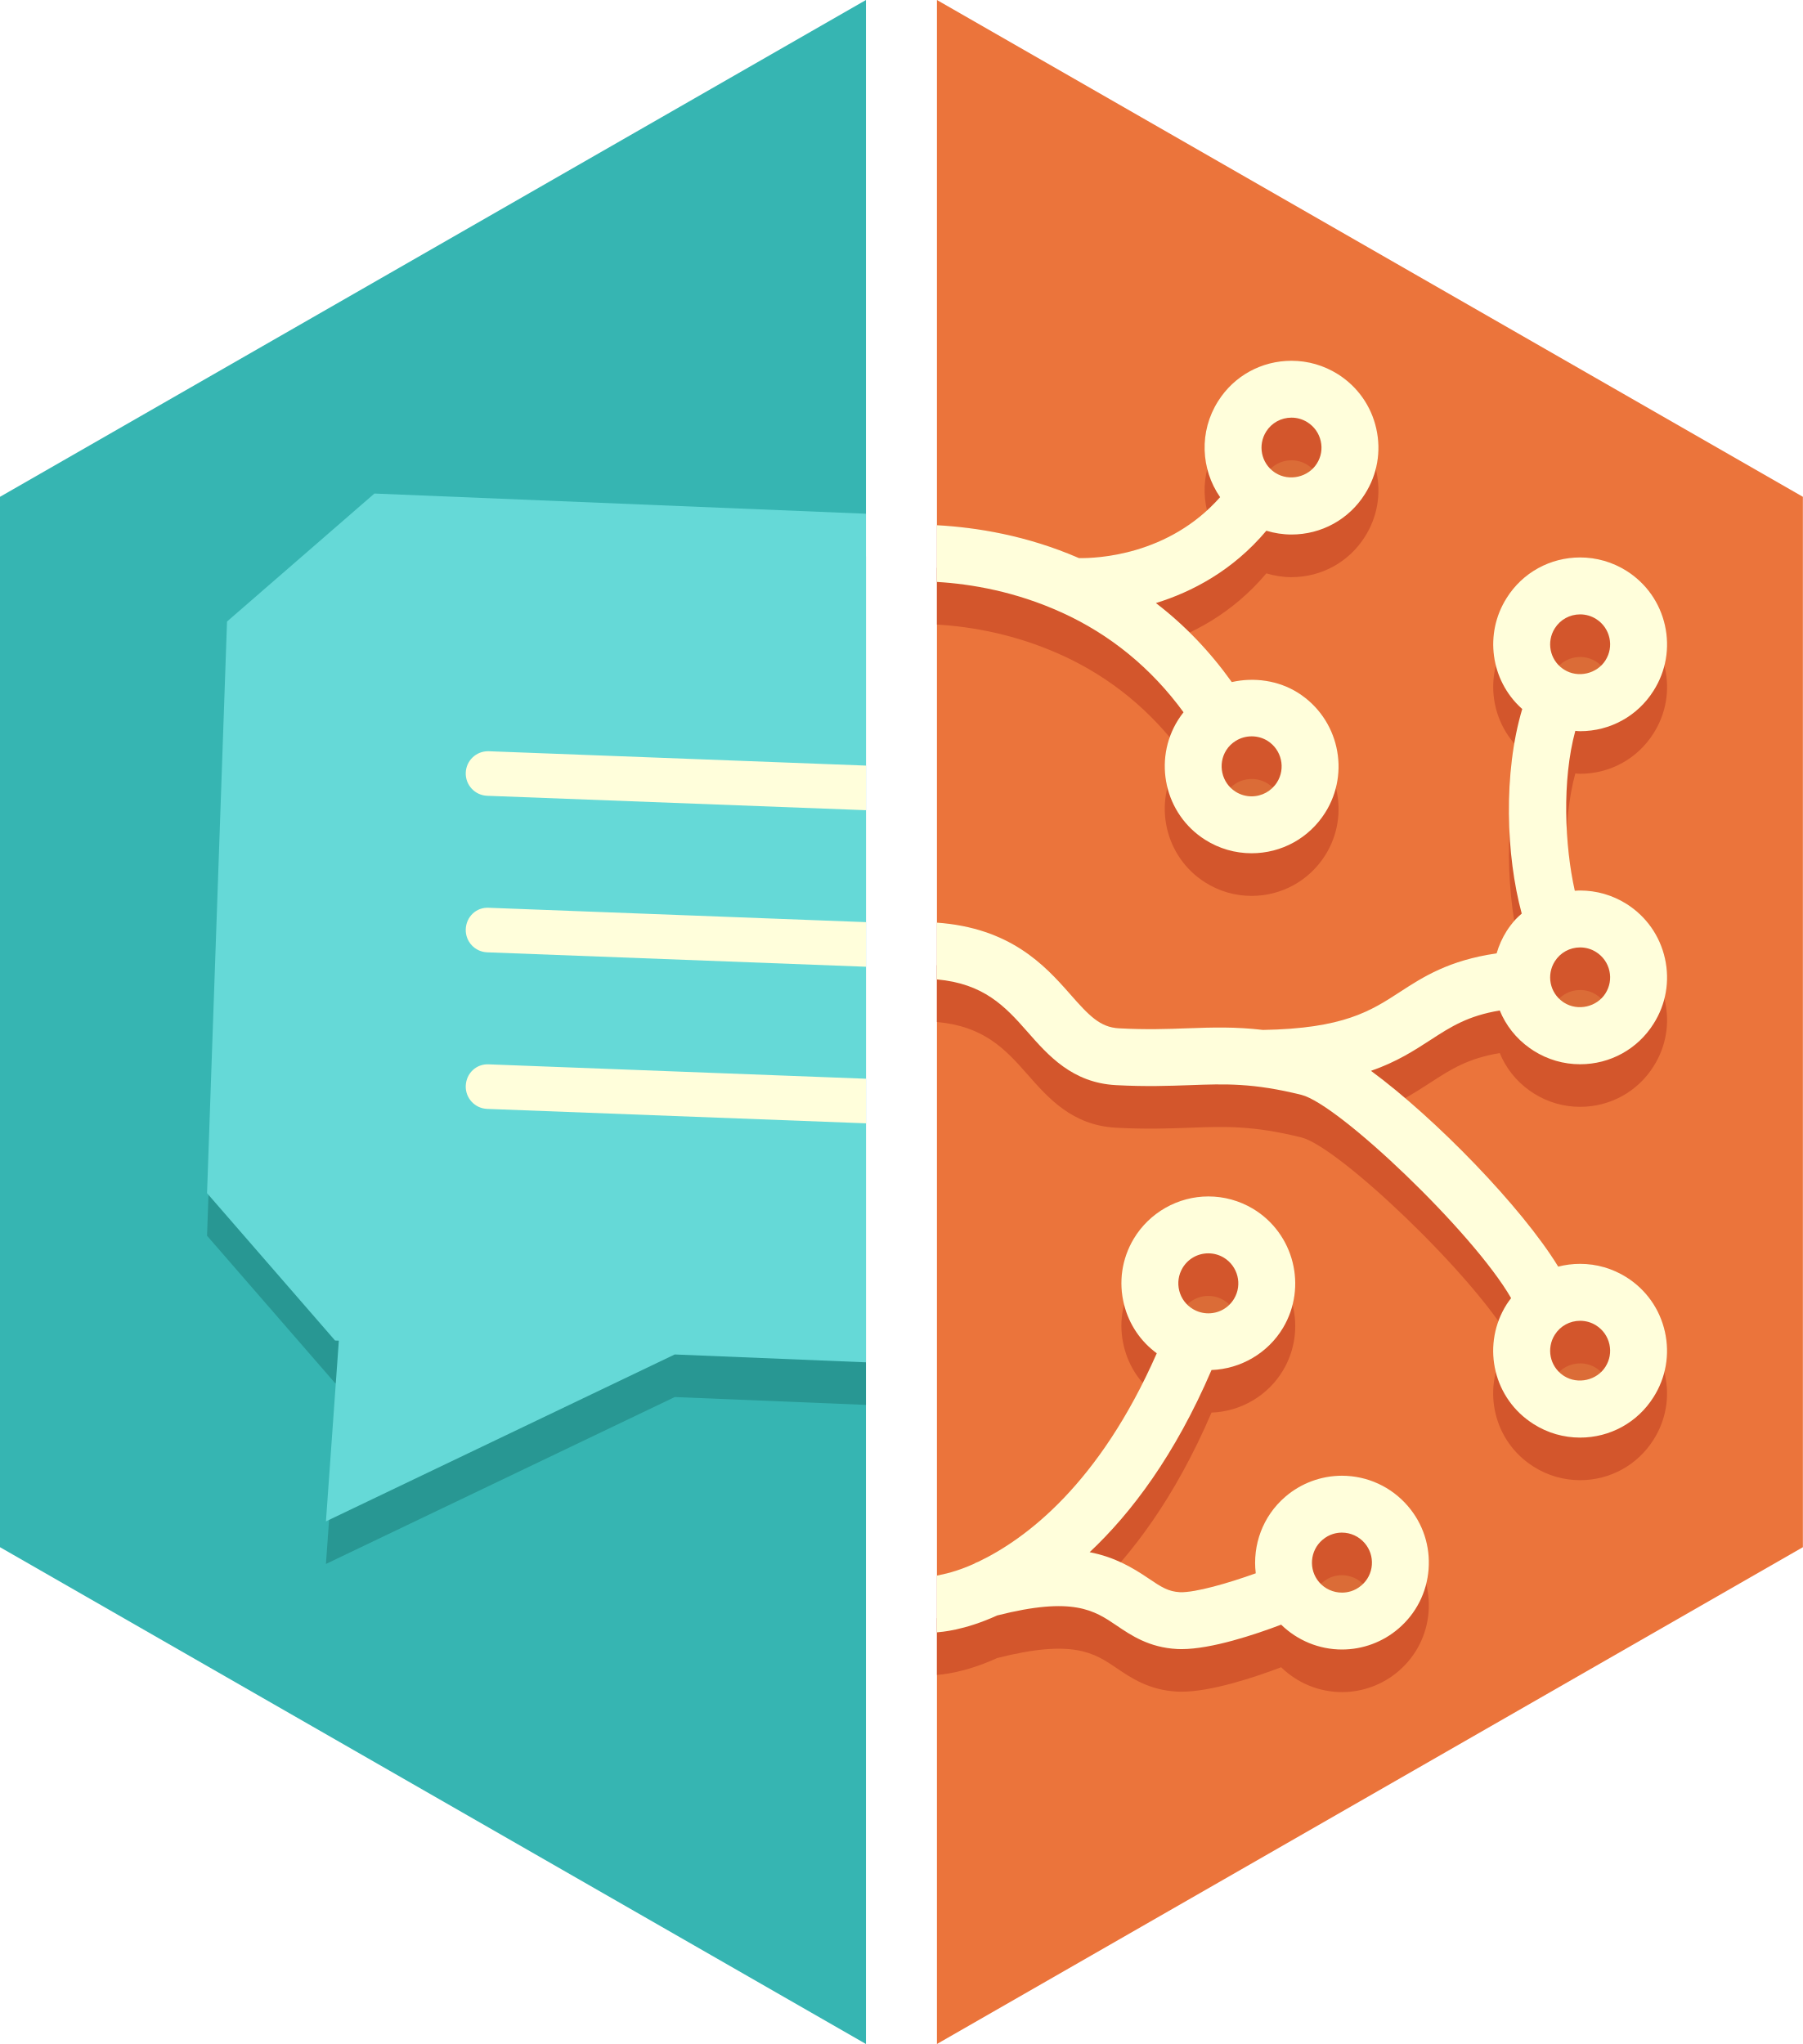
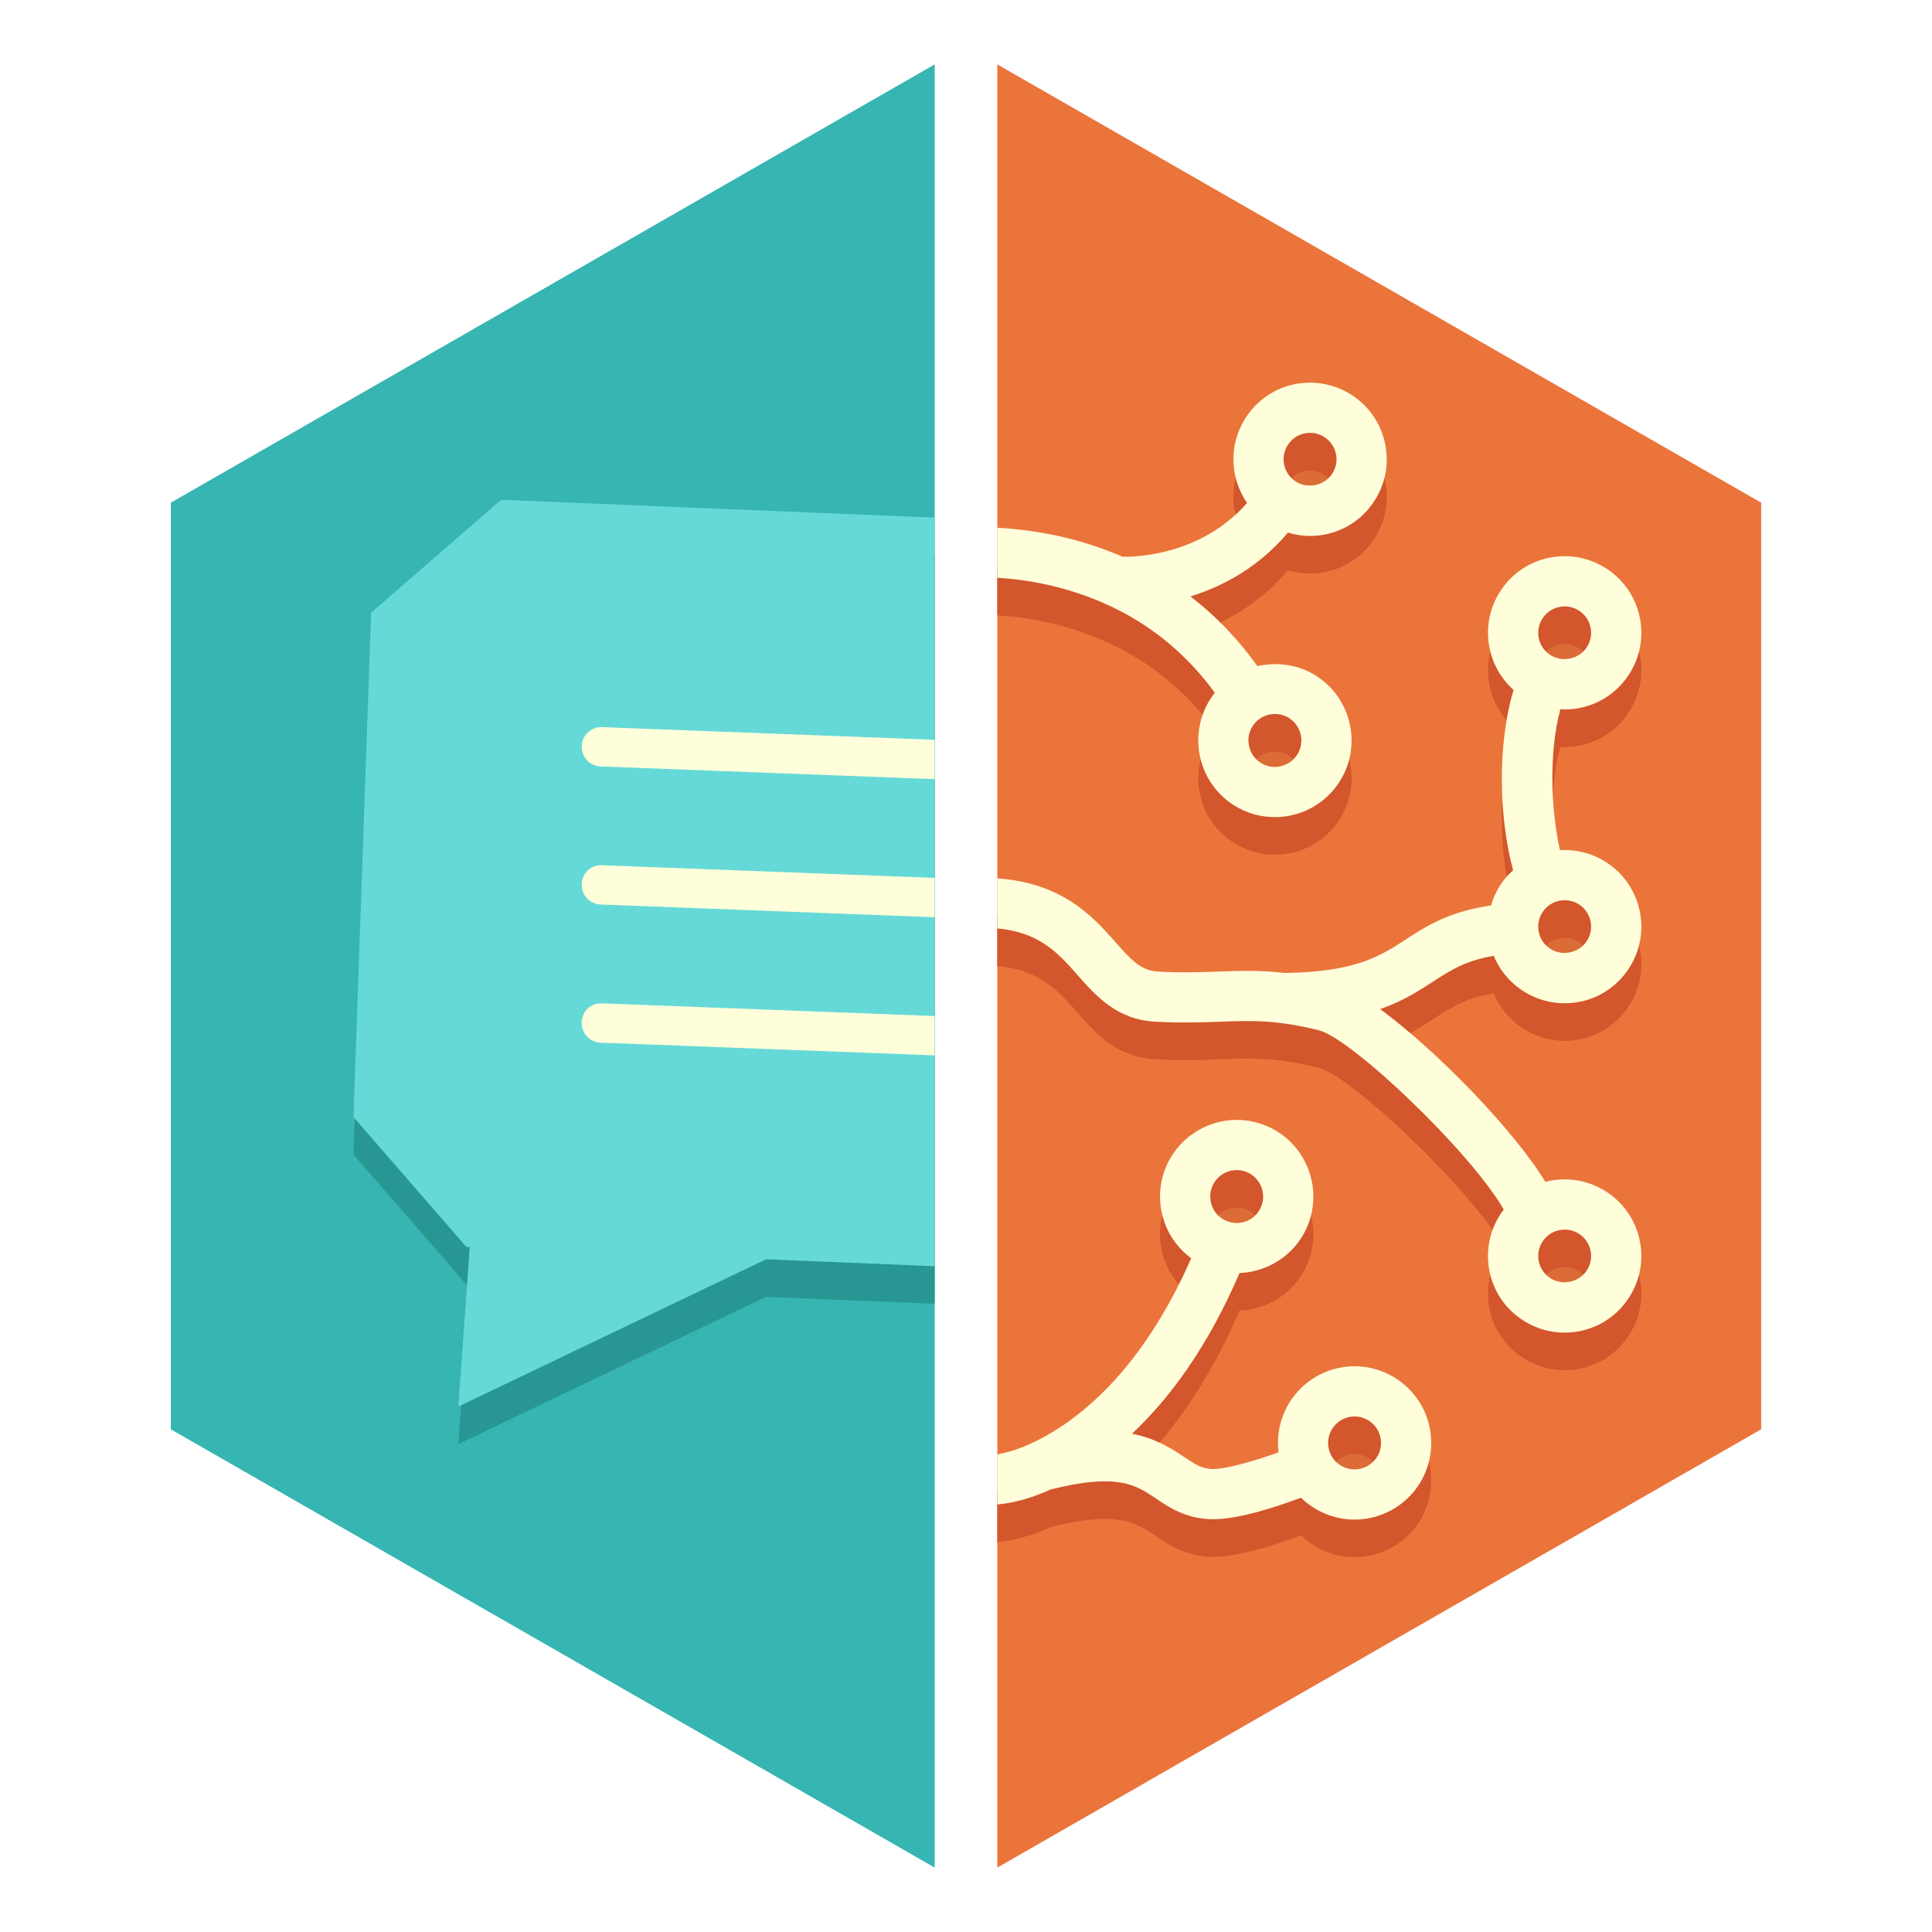
- <svg xmlns="http://www.w3.org/2000/svg" version="1.1" id="Layer_1" x="0px" y="0px" width="127" height="144" viewBox="0 0 127 144" enable-background="new 0 0 650 150" xml:space="preserve">
+ <svg xmlns="http://www.w3.org/2000/svg" version="1.1" id="Layer_1" x="0px" y="0px" width="154.286" height="154.286" viewBox="0 0 154.286 154.286" enable-background="new 0 0 650 150" xml:space="preserve">
  <defs id="defs6071" />
-   <g id="g5971" transform="translate(-4.354,-2.823)" />
-   <g id="g5973" transform="translate(-4.354,-2.823)">
-     <g id="g5975">
-       <polygon points="131.354,37.823 70.354,2.823 70.354,146.823 131.354,111.823 " id="polygon5977" style="fill:#eb743b" />
-       <polygon points="65.354,146.823 65.354,2.823 4.354,37.823 4.354,111.823 " id="polygon5979" style="fill:#36b5b2" />
+   <g id="g5971" transform="translate(-4.354,7.462708)" />
+   <g id="g5973" transform="translate(-4.354,7.462708)">
+     <g id="g5975" transform="translate(13.64285,-5.142847)">
+       <polygon points="131.354,111.823 131.354,37.823 70.354,2.823 70.354,146.823 " id="polygon5977" style="fill:#eb743b" />
+       <polygon points="4.354,111.823 65.354,146.823 65.354,2.823 4.354,37.823 " id="polygon5979" style="fill:#36b5b2" />
      <g id="g5981">
-         <polygon points="28.223,100.273 27.314,113.004 51.884,101.245 65.354,101.798 65.354,42.015 30.729,40.593 20.347,49.609 18.939,89.881 27.957,100.263 " id="polygon5983" style="fill:#289793" />
+         <polygon points="51.884,101.245 65.354,101.798 65.354,42.015 30.729,40.593 20.347,49.609 18.939,89.881 27.957,100.263 28.223,100.273 27.314,113.004 " id="polygon5983" style="fill:#289793" />
        <g id="g5985">
-           <polygon points="28.223,97.273 27.314,110.004 51.884,98.245 65.354,98.798 65.354,39.015 30.729,37.593 20.347,46.609 18.939,86.881 27.957,97.263 " id="polygon5987" style="fill:#65d9d7" />
+           <polygon points="51.884,98.245 65.354,98.798 65.354,39.015 30.729,37.593 20.347,46.609 18.939,86.881 27.957,97.263 28.223,97.273 27.314,110.004 " id="polygon5987" style="fill:#65d9d7" />
        </g>
      </g>
      <g id="g5989">
        <path d="m 38.731,55.747 c -0.84,0 -1.536,0.664 -1.568,1.51 -0.033,0.866 0.643,1.596 1.51,1.629 l 26.682,1.016 0,-3.143 -26.563,-1.011 c -0.021,-10e-4 -0.041,-10e-4 -0.061,-10e-4 z" id="path5991" style="fill:#fffedb" />
        <path d="m 37.163,68.286 c -0.033,0.865 0.643,1.596 1.51,1.628 l 26.682,1.016 0,-3.142 -26.563,-1.012 c -0.901,-0.053 -1.596,0.645 -1.629,1.51 z" id="path5993" style="fill:#fffedb" />
        <path d="m 37.163,79.317 c -0.033,0.865 0.643,1.596 1.51,1.628 l 26.682,1.016 0,-3.142 -26.563,-1.012 c -0.901,-0.05 -1.596,0.645 -1.629,1.51 z" id="path5995" style="fill:#fffedb" />
      </g>
      <g id="g5997">
        <g id="g5999" style="opacity:0.07">
          <path d="m 87.656,94.557 c 0.386,-0.645 1.066,-1.03 1.819,-1.03 0.378,0 0.752,0.104 1.078,0.297 1,0.601 1.331,1.899 0.735,2.898 -0.385,0.646 -1.064,1.032 -1.817,1.032 -0.379,0 -0.755,-0.104 -1.084,-0.301 -0.483,-0.288 -0.826,-0.748 -0.964,-1.294 -0.138,-0.549 -0.055,-1.117 0.233,-1.602 z m 12.603,22.362 c -0.49,0.421 -1.018,0.509 -1.373,0.509 -0.621,0 -1.207,-0.269 -1.608,-0.734 -0.758,-0.885 -0.654,-2.222 0.231,-2.981 0.492,-0.423 1.018,-0.512 1.373,-0.512 0.617,0 1.201,0.269 1.605,0.74 0.368,0.43 0.547,0.976 0.504,1.538 -0.043,0.562 -0.302,1.072 -0.732,1.44 z" id="path6001" />
          <path d="m 79.355,48.434 c 0.07,0.019 0.142,0.034 0.212,0.046 -0.072,-0.012 -0.142,-0.028 -0.212,-0.046 z" id="path6003" />
          <path d="m 90.734,58.08 c 0.169,-0.267 0.395,-0.49 0.673,-0.661 0.335,-0.207 0.722,-0.316 1.121,-0.316 0.4,0 0.79,0.112 1.122,0.321 0.987,0.627 1.283,1.936 0.66,2.919 -0.392,0.618 -1.063,0.988 -1.795,0.988 -0.397,0 -0.785,-0.113 -1.124,-0.327 -0.984,-0.624 -1.278,-1.937 -0.657,-2.924 z m 6.379,-20.187 c -0.6,0.951 -1.938,1.271 -2.912,0.653 l -0.096,-0.063 c -0.914,-0.647 -1.161,-1.897 -0.558,-2.851 0.386,-0.613 1.053,-0.98 1.784,-0.98 0.397,0 0.787,0.113 1.124,0.326 0.479,0.304 0.813,0.775 0.937,1.33 0.123,0.546 0.026,1.107 -0.279,1.585 z" id="path6005" />
          <path d="m 113.88,49.491 c 0.388,-0.614 1.054,-0.98 1.783,-0.98 0.399,0 0.79,0.113 1.125,0.325 0.48,0.304 0.813,0.775 0.937,1.33 0.122,0.546 0.024,1.106 -0.279,1.584 -0.598,0.951 -1.938,1.272 -2.912,0.653 L 114.44,52.34 c -0.918,-0.646 -1.163,-1.896 -0.56,-2.849 z m 0,23.463 c 0.388,-0.614 1.054,-0.98 1.783,-0.98 0.399,0 0.79,0.112 1.125,0.326 0.48,0.304 0.813,0.774 0.937,1.329 0.122,0.546 0.024,1.107 -0.279,1.585 -0.598,0.95 -1.938,1.271 -2.912,0.652 l -0.094,-0.063 c -0.918,-0.646 -1.163,-1.896 -0.56,-2.849 z m 0,26.303 c 0.388,-0.613 1.054,-0.979 1.783,-0.979 0.399,0 0.79,0.112 1.125,0.325 0.48,0.304 0.813,0.775 0.937,1.33 0.122,0.547 0.024,1.106 -0.279,1.584 -0.598,0.951 -1.938,1.271 -2.912,0.653 l -0.094,-0.063 c -0.918,-0.647 -1.163,-1.896 -0.56,-2.85 z" id="path6007" />
          <path d="m 103.53,108.927 c -1.165,-1.36 -2.858,-2.139 -4.648,-2.139 -1.459,0 -2.875,0.525 -3.983,1.477 -1.612,1.383 -2.326,3.429 -2.087,5.397 -1.948,0.7 -4.258,1.365 -5.328,1.332 -0.821,-0.044 -1.302,-0.346 -2.224,-0.972 -1.172,-0.795 -2.418,-1.512 -4.148,-1.847 2.936,-2.761 6.009,-6.83 8.584,-12.834 2.061,-0.076 3.976,-1.193 5.038,-2.972 1.725,-2.896 0.773,-6.659 -2.124,-8.394 -0.949,-0.565 -2.032,-0.864 -3.134,-0.864 -2.146,0 -4.161,1.144 -5.261,2.986 -0.838,1.405 -1.079,3.05 -0.678,4.636 0.351,1.393 1.16,2.59 2.302,3.429 -4.053,9.218 -9.219,13.081 -12.565,14.685 -0.128,0.045 -0.248,0.101 -0.36,0.168 -1.187,0.531 -2.05,0.704 -2.559,0.808 l 0,4 c 0.275,-0.03 1.885,-0.118 4.247,-1.192 5.348,-1.357 6.839,-0.354 8.407,0.709 1.021,0.692 2.291,1.554 4.263,1.656 0.1,0.005 0.204,0.008 0.309,0.008 2.109,0 5.172,-1.022 7.021,-1.723 1.144,1.116 2.676,1.75 4.285,1.75 l 0,0 c 1.461,0 2.876,-0.524 3.983,-1.476 1.24,-1.062 1.993,-2.546 2.118,-4.176 0.124,-1.631 -0.393,-3.214 -1.458,-4.452 z M 87.656,92.151 c 0.386,-0.645 1.066,-1.03 1.819,-1.03 0.378,0 0.752,0.104 1.078,0.297 1,0.601 1.331,1.899 0.735,2.898 -0.385,0.646 -1.064,1.032 -1.817,1.032 -0.379,0 -0.755,-0.104 -1.084,-0.301 -0.483,-0.288 -0.826,-0.748 -0.964,-1.294 -0.138,-0.548 -0.055,-1.116 0.233,-1.602 z m 12.603,22.363 c -0.49,0.421 -1.018,0.509 -1.373,0.509 -0.621,0 -1.207,-0.269 -1.608,-0.734 -0.758,-0.885 -0.654,-2.222 0.231,-2.981 0.492,-0.423 1.018,-0.512 1.373,-0.512 0.617,0 1.201,0.269 1.605,0.74 0.368,0.43 0.547,0.976 0.504,1.538 -0.043,0.562 -0.302,1.072 -0.732,1.44 z" id="path6009" />
          <path d="m 79.355,46.028 c 0.07,0.019 0.142,0.034 0.212,0.046 -0.072,-0.011 -0.142,-0.027 -0.212,-0.046 z" id="path6011" />
          <path d="m 101.305,33.027 c -0.357,-1.599 -1.317,-2.964 -2.708,-3.844 -0.98,-0.617 -2.109,-0.944 -3.265,-0.944 -2.117,0 -4.053,1.066 -5.174,2.85 -1.354,2.138 -1.218,4.799 0.144,6.759 -3.646,4.124 -8.706,4.313 -9.942,4.293 -3.692,-1.604 -7.234,-2.164 -10.005,-2.317 l 0,3.996 c 2.441,0.144 5.553,0.686 8.748,2.136 0.005,0.002 0.01,0.002 0.015,0.005 3.445,1.563 6.334,3.928 8.607,7.041 -0.136,0.173 -0.265,0.352 -0.382,0.538 -1.796,2.854 -0.942,6.644 1.903,8.444 0.98,0.622 2.111,0.951 3.27,0.951 2.113,0 4.051,-1.065 5.183,-2.852 1.806,-2.851 0.951,-6.642 -1.908,-8.453 -1.384,-0.871 -3.092,-1.113 -4.667,-0.755 -1.538,-2.154 -3.323,-4.017 -5.345,-5.566 2.517,-0.778 5.401,-2.269 7.78,-5.096 0.572,0.172 1.166,0.267 1.77,0.267 2.116,0 4.051,-1.068 5.172,-2.849 0.874,-1.375 1.16,-3.009 0.804,-4.604 z M 90.734,55.675 c 0.169,-0.267 0.395,-0.49 0.673,-0.661 0.335,-0.207 0.722,-0.316 1.121,-0.316 0.4,0 0.79,0.112 1.122,0.321 0.987,0.627 1.283,1.936 0.66,2.919 -0.392,0.618 -1.063,0.988 -1.795,0.988 -0.397,0 -0.785,-0.113 -1.124,-0.327 -0.984,-0.624 -1.278,-1.937 -0.657,-2.924 z m 6.379,-20.188 c -0.6,0.951 -1.938,1.271 -2.912,0.653 l -0.096,-0.063 c -0.914,-0.647 -1.161,-1.897 -0.558,-2.851 0.386,-0.613 1.053,-0.98 1.784,-0.98 0.397,0 0.787,0.113 1.124,0.326 0.479,0.304 0.813,0.775 0.937,1.33 0.123,0.547 0.026,1.108 -0.279,1.585 z" id="path6013" />
          <path d="m 110,74.011 c 0.425,1.035 1.136,1.962 2.109,2.649 0.072,0.052 0.151,0.105 0.283,0.191 0.981,0.621 2.11,0.949 3.268,0.949 2.116,0 4.052,-1.068 5.173,-2.849 0.875,-1.375 1.16,-3.01 0.805,-4.604 -0.358,-1.598 -1.318,-2.964 -2.709,-3.844 -0.98,-0.617 -2.109,-0.944 -3.266,-0.944 -0.125,0 -0.25,0.008 -0.375,0.018 -0.71,-3.157 -0.919,-7.769 0.035,-11.265 0.112,0.011 0.225,0.024 0.337,0.024 2.116,0 4.052,-1.067 5.173,-2.849 0.875,-1.375 1.16,-3.009 0.805,-4.604 -0.358,-1.599 -1.318,-2.964 -2.709,-3.844 -0.98,-0.617 -2.109,-0.944 -3.266,-0.944 -2.114,0 -4.051,1.066 -5.173,2.85 -1.604,2.532 -1.12,5.804 1.024,7.765 0.021,0.02 0.048,0.037 0.071,0.059 -1.349,4.518 -1.146,10.324 -0.036,14.417 -0.144,0.132 -0.294,0.254 -0.426,0.399 -0.229,0.255 -0.445,0.526 -0.634,0.824 -0.318,0.502 -0.551,1.033 -0.71,1.578 -3.371,0.488 -5.198,1.671 -6.824,2.729 -2.035,1.324 -3.961,2.572 -9.636,2.665 -1.964,-0.23 -3.553,-0.177 -5.29,-0.116 -1.431,0.052 -2.91,0.106 -4.849,0.003 -1.335,-0.071 -2.104,-0.882 -3.458,-2.424 -1.803,-2.055 -4.219,-4.648 -9.369,-5.022 l 0,4 c 3.295,0.3 4.796,1.888 6.356,3.667 1.487,1.694 3.175,3.615 6.256,3.782 2.118,0.114 3.76,0.052 5.208,0.001 2.491,-0.092 4.453,-0.161 7.855,0.684 2.607,0.643 12.099,9.673 14.773,14.322 -0.108,0.142 -0.219,0.282 -0.313,0.434 -1.743,2.755 -1.026,6.385 1.619,8.251 0.072,0.052 0.151,0.104 0.283,0.191 0.981,0.621 2.11,0.948 3.268,0.948 2.116,0 4.052,-1.068 5.173,-2.849 0.875,-1.374 1.16,-3.009 0.805,-4.603 -0.358,-1.6 -1.318,-2.965 -2.709,-3.845 -0.98,-0.617 -2.109,-0.944 -3.266,-0.944 -0.528,0 -1.047,0.067 -1.543,0.195 -2.561,-4.187 -8.652,-10.455 -13.189,-13.792 1.813,-0.628 3.05,-1.435 4.212,-2.188 1.429,-0.928 2.616,-1.688 4.859,-2.065 z m 3.88,-26.925 c 0.388,-0.614 1.054,-0.98 1.783,-0.98 0.399,0 0.79,0.113 1.125,0.325 0.48,0.304 0.813,0.775 0.937,1.33 0.122,0.546 0.024,1.106 -0.279,1.584 -0.598,0.951 -1.938,1.272 -2.912,0.653 l -0.094,-0.063 c -0.918,-0.646 -1.163,-1.896 -0.56,-2.849 z m 0,23.463 c 0.388,-0.614 1.054,-0.98 1.783,-0.98 0.399,0 0.79,0.112 1.125,0.326 0.48,0.304 0.813,0.774 0.937,1.329 0.122,0.546 0.024,1.107 -0.279,1.585 -0.598,0.95 -1.938,1.271 -2.912,0.652 l -0.094,-0.063 c -0.918,-0.646 -1.163,-1.896 -0.56,-2.849 z m 0,26.303 c 0.388,-0.613 1.054,-0.979 1.783,-0.979 0.399,0 0.79,0.112 1.125,0.325 0.48,0.304 0.813,0.775 0.937,1.33 0.122,0.547 0.024,1.106 -0.279,1.584 -0.598,0.951 -1.938,1.271 -2.912,0.653 l -0.094,-0.063 c -0.918,-0.647 -1.163,-1.896 -0.56,-2.85 z" id="path6015" />
        </g>
        <g id="g6017">
          <g id="g6019">
            <path d="m 103.53,111.927 c -1.165,-1.36 -2.858,-2.139 -4.648,-2.139 -1.459,0 -2.875,0.525 -3.983,1.477 -1.612,1.383 -2.326,3.429 -2.087,5.397 -1.948,0.7 -4.258,1.365 -5.328,1.332 -0.821,-0.044 -1.302,-0.346 -2.224,-0.972 -1.172,-0.795 -2.418,-1.512 -4.148,-1.847 2.936,-2.761 6.009,-6.83 8.584,-12.834 2.061,-0.076 3.976,-1.193 5.038,-2.972 1.725,-2.896 0.773,-6.659 -2.124,-8.394 -0.949,-0.565 -2.032,-0.864 -3.134,-0.864 -2.146,0 -4.161,1.144 -5.261,2.986 -0.838,1.405 -1.079,3.05 -0.678,4.636 0.351,1.393 1.16,2.59 2.302,3.429 -4.053,9.218 -9.219,13.081 -12.565,14.685 -0.128,0.045 -0.248,0.101 -0.36,0.168 -1.187,0.531 -2.05,0.704 -2.559,0.808 l 0,4 c 0.275,-0.03 1.885,-0.118 4.247,-1.192 5.348,-1.357 6.839,-0.354 8.407,0.709 1.021,0.692 2.291,1.554 4.263,1.656 0.1,0.005 0.204,0.008 0.309,0.008 2.109,0 5.172,-1.022 7.021,-1.723 1.144,1.116 2.676,1.75 4.285,1.75 l 0,0 c 1.461,0 2.876,-0.524 3.983,-1.476 1.24,-1.062 1.993,-2.546 2.118,-4.176 0.124,-1.631 -0.393,-3.214 -1.458,-4.452 z M 87.656,95.151 c 0.386,-0.645 1.066,-1.03 1.819,-1.03 0.378,0 0.752,0.104 1.078,0.297 1,0.601 1.331,1.899 0.735,2.898 -0.385,0.646 -1.064,1.032 -1.817,1.032 -0.379,0 -0.755,-0.104 -1.084,-0.301 -0.483,-0.288 -0.826,-0.748 -0.964,-1.294 -0.138,-0.548 -0.055,-1.116 0.233,-1.602 z m 12.603,22.363 c -0.49,0.421 -1.018,0.509 -1.373,0.509 -0.621,0 -1.207,-0.269 -1.608,-0.734 -0.758,-0.885 -0.654,-2.222 0.231,-2.981 0.492,-0.423 1.018,-0.512 1.373,-0.512 0.617,0 1.201,0.269 1.605,0.74 0.368,0.43 0.547,0.976 0.504,1.538 -0.043,0.562 -0.302,1.072 -0.732,1.44 z" id="path6021" style="fill:#d3562c" />
            <path d="m 79.355,48.434 c 0.07,0.019 0.142,0.034 0.212,0.046 -0.072,-0.012 -0.142,-0.028 -0.212,-0.046 z" id="path6023" />
            <path d="m 101.305,36.031 c -0.357,-1.599 -1.317,-2.964 -2.708,-3.844 -0.98,-0.617 -2.109,-0.944 -3.265,-0.944 -2.117,0 -4.053,1.066 -5.174,2.85 -1.354,2.138 -1.218,4.799 0.144,6.759 -3.646,4.124 -8.706,4.313 -9.942,4.293 -3.692,-1.604 -7.234,-2.164 -10.005,-2.317 l 0,3.996 c 2.441,0.144 5.553,0.686 8.748,2.136 0.005,0.002 0.01,0.002 0.015,0.005 3.445,1.563 6.334,3.928 8.607,7.041 -0.136,0.173 -0.265,0.352 -0.382,0.538 -1.796,2.854 -0.942,6.644 1.903,8.444 0.98,0.622 2.111,0.951 3.27,0.951 2.113,0 4.051,-1.065 5.183,-2.852 1.806,-2.851 0.951,-6.642 -1.908,-8.453 -1.384,-0.871 -3.092,-1.113 -4.667,-0.755 -1.538,-2.154 -3.323,-4.017 -5.345,-5.566 2.517,-0.778 5.401,-2.269 7.78,-5.096 0.572,0.172 1.166,0.267 1.77,0.267 2.116,0 4.051,-1.068 5.172,-2.849 0.874,-1.375 1.16,-3.009 0.804,-4.604 z M 90.734,58.679 c 0.169,-0.267 0.395,-0.49 0.673,-0.661 0.335,-0.207 0.722,-0.316 1.121,-0.316 0.4,0 0.79,0.112 1.122,0.321 0.987,0.627 1.283,1.936 0.66,2.919 -0.392,0.618 -1.063,0.988 -1.795,0.988 -0.397,0 -0.785,-0.113 -1.124,-0.327 -0.984,-0.624 -1.278,-1.937 -0.657,-2.924 z m 6.379,-20.188 c -0.6,0.951 -1.938,1.271 -2.912,0.653 l -0.096,-0.063 c -0.914,-0.647 -1.161,-1.897 -0.558,-2.851 0.386,-0.613 1.053,-0.98 1.784,-0.98 0.397,0 0.787,0.113 1.124,0.326 0.479,0.304 0.813,0.775 0.937,1.33 0.123,0.547 0.026,1.108 -0.279,1.585 z" id="path6025" style="fill:#d3562c" />
            <path d="m 110,77.011 c 0.425,1.035 1.136,1.962 2.109,2.649 0.072,0.052 0.151,0.105 0.283,0.191 0.981,0.621 2.11,0.949 3.268,0.949 2.116,0 4.052,-1.068 5.173,-2.849 0.875,-1.375 1.16,-3.01 0.805,-4.604 -0.358,-1.598 -1.318,-2.964 -2.709,-3.844 -0.98,-0.617 -2.109,-0.944 -3.266,-0.944 -0.125,0 -0.25,0.008 -0.375,0.018 -0.71,-3.157 -0.919,-7.769 0.035,-11.265 0.112,0.011 0.225,0.024 0.337,0.024 2.116,0 4.052,-1.067 5.173,-2.849 0.875,-1.375 1.16,-3.009 0.805,-4.604 -0.358,-1.599 -1.318,-2.964 -2.709,-3.844 -0.98,-0.617 -2.109,-0.944 -3.266,-0.944 -2.114,0 -4.051,1.066 -5.173,2.85 -1.604,2.532 -1.12,5.804 1.024,7.765 0.021,0.02 0.048,0.037 0.071,0.059 -1.349,4.518 -1.146,10.324 -0.036,14.417 -0.144,0.132 -0.294,0.254 -0.426,0.399 -0.229,0.255 -0.445,0.526 -0.634,0.824 -0.318,0.502 -0.551,1.033 -0.71,1.578 -3.371,0.488 -5.198,1.671 -6.824,2.729 -2.035,1.324 -3.961,2.572 -9.636,2.665 -1.964,-0.23 -3.553,-0.177 -5.29,-0.116 -1.431,0.052 -2.91,0.106 -4.849,0.003 -1.335,-0.071 -2.104,-0.882 -3.458,-2.424 -1.803,-2.055 -4.219,-4.648 -9.369,-5.022 l 0,4 c 3.295,0.3 4.796,1.888 6.356,3.667 1.487,1.694 3.175,3.615 6.256,3.782 2.118,0.114 3.76,0.052 5.208,0.001 2.491,-0.092 4.453,-0.161 7.855,0.684 2.607,0.643 12.099,9.673 14.773,14.322 -0.108,0.142 -0.219,0.282 -0.313,0.434 -1.743,2.755 -1.026,6.385 1.619,8.251 0.072,0.052 0.151,0.104 0.283,0.191 0.981,0.621 2.11,0.948 3.268,0.948 2.116,0 4.052,-1.068 5.173,-2.849 0.875,-1.374 1.16,-3.009 0.805,-4.603 -0.358,-1.6 -1.318,-2.965 -2.709,-3.845 -0.98,-0.617 -2.109,-0.944 -3.266,-0.944 -0.528,0 -1.047,0.067 -1.543,0.195 -2.561,-4.187 -8.652,-10.455 -13.189,-13.792 1.813,-0.628 3.05,-1.435 4.212,-2.188 1.429,-0.928 2.616,-1.688 4.859,-2.065 z m 3.88,-26.925 c 0.388,-0.614 1.054,-0.98 1.783,-0.98 0.399,0 0.79,0.113 1.125,0.325 0.48,0.304 0.813,0.775 0.937,1.33 0.122,0.546 0.024,1.106 -0.279,1.584 -0.598,0.951 -1.938,1.272 -2.912,0.653 l -0.094,-0.063 c -0.918,-0.646 -1.163,-1.896 -0.56,-2.849 z m 0,23.463 c 0.388,-0.614 1.054,-0.98 1.783,-0.98 0.399,0 0.79,0.112 1.125,0.326 0.48,0.304 0.813,0.774 0.937,1.329 0.122,0.546 0.024,1.107 -0.279,1.585 -0.598,0.95 -1.938,1.271 -2.912,0.652 l -0.094,-0.063 c -0.918,-0.646 -1.163,-1.896 -0.56,-2.849 z m 0,26.303 c 0.388,-0.613 1.054,-0.979 1.783,-0.979 0.399,0 0.79,0.112 1.125,0.325 0.48,0.304 0.813,0.775 0.937,1.33 0.122,0.547 0.024,1.106 -0.279,1.584 -0.598,0.951 -1.938,1.271 -2.912,0.653 l -0.094,-0.063 c -0.918,-0.647 -1.163,-1.896 -0.56,-2.85 z" id="path6027" style="fill:#d3562c" />
          </g>
          <g id="g6029">
            <path d="m 103.53,108.927 c -1.165,-1.36 -2.858,-2.139 -4.648,-2.139 -1.459,0 -2.875,0.525 -3.983,1.477 -1.612,1.383 -2.326,3.429 -2.087,5.397 -1.948,0.7 -4.258,1.365 -5.328,1.332 -0.821,-0.044 -1.302,-0.346 -2.224,-0.972 -1.172,-0.795 -2.418,-1.512 -4.148,-1.847 2.936,-2.761 6.009,-6.83 8.584,-12.834 2.061,-0.076 3.976,-1.193 5.038,-2.972 1.725,-2.896 0.773,-6.659 -2.124,-8.394 -0.949,-0.565 -2.032,-0.864 -3.134,-0.864 -2.146,0 -4.161,1.144 -5.261,2.986 -0.838,1.405 -1.079,3.05 -0.678,4.636 0.351,1.393 1.16,2.59 2.302,3.429 -4.053,9.218 -9.219,13.081 -12.565,14.685 -0.128,0.045 -0.248,0.101 -0.36,0.168 -1.187,0.531 -2.05,0.704 -2.559,0.808 l 0,4 c 0.275,-0.03 1.885,-0.118 4.247,-1.192 5.348,-1.357 6.839,-0.354 8.407,0.709 1.021,0.692 2.291,1.554 4.263,1.656 0.1,0.005 0.204,0.008 0.309,0.008 2.109,0 5.172,-1.022 7.021,-1.723 1.144,1.116 2.676,1.75 4.285,1.75 l 0,0 c 1.461,0 2.876,-0.524 3.983,-1.476 1.24,-1.062 1.993,-2.546 2.118,-4.176 0.124,-1.631 -0.393,-3.214 -1.458,-4.452 z M 87.656,92.151 c 0.386,-0.645 1.066,-1.03 1.819,-1.03 0.378,0 0.752,0.104 1.078,0.297 1,0.601 1.331,1.899 0.735,2.898 -0.385,0.646 -1.064,1.032 -1.817,1.032 -0.379,0 -0.755,-0.104 -1.084,-0.301 -0.483,-0.288 -0.826,-0.748 -0.964,-1.294 -0.138,-0.548 -0.055,-1.116 0.233,-1.602 z m 12.603,22.363 c -0.49,0.421 -1.018,0.509 -1.373,0.509 -0.621,0 -1.207,-0.269 -1.608,-0.734 -0.758,-0.885 -0.654,-2.222 0.231,-2.981 0.492,-0.423 1.018,-0.512 1.373,-0.512 0.617,0 1.201,0.269 1.605,0.74 0.368,0.43 0.547,0.976 0.504,1.538 -0.043,0.562 -0.302,1.072 -0.732,1.44 z" id="path6031" style="fill:#fffedb" />
            <path d="m 79.355,46.028 c 0.07,0.019 0.142,0.034 0.212,0.046 -0.072,-0.011 -0.142,-0.027 -0.212,-0.046 z" id="path6033" style="fill:#fffedb" />
            <path d="m 101.305,33.027 c -0.357,-1.599 -1.317,-2.964 -2.708,-3.844 -0.98,-0.617 -2.109,-0.944 -3.265,-0.944 -2.117,0 -4.053,1.066 -5.174,2.85 -1.354,2.138 -1.218,4.799 0.144,6.759 -3.646,4.124 -8.706,4.313 -9.942,4.293 -3.692,-1.604 -7.234,-2.164 -10.005,-2.317 l 0,3.996 c 2.441,0.144 5.553,0.686 8.748,2.136 0.005,0.002 0.01,0.002 0.015,0.005 3.445,1.563 6.334,3.928 8.607,7.041 -0.136,0.173 -0.265,0.352 -0.382,0.538 -1.796,2.854 -0.942,6.644 1.903,8.444 0.98,0.622 2.111,0.951 3.27,0.951 2.113,0 4.051,-1.065 5.183,-2.852 1.806,-2.851 0.951,-6.642 -1.908,-8.453 -1.384,-0.871 -3.092,-1.113 -4.667,-0.755 -1.538,-2.154 -3.323,-4.017 -5.345,-5.566 2.517,-0.778 5.401,-2.269 7.78,-5.096 0.572,0.172 1.166,0.267 1.77,0.267 2.116,0 4.051,-1.068 5.172,-2.849 0.874,-1.375 1.16,-3.009 0.804,-4.604 z M 90.734,55.675 c 0.169,-0.267 0.395,-0.49 0.673,-0.661 0.335,-0.207 0.722,-0.316 1.121,-0.316 0.4,0 0.79,0.112 1.122,0.321 0.987,0.627 1.283,1.936 0.66,2.919 -0.392,0.618 -1.063,0.988 -1.795,0.988 -0.397,0 -0.785,-0.113 -1.124,-0.327 -0.984,-0.624 -1.278,-1.937 -0.657,-2.924 z m 6.379,-20.188 c -0.6,0.951 -1.938,1.271 -2.912,0.653 l -0.096,-0.063 c -0.914,-0.647 -1.161,-1.897 -0.558,-2.851 0.386,-0.613 1.053,-0.98 1.784,-0.98 0.397,0 0.787,0.113 1.124,0.326 0.479,0.304 0.813,0.775 0.937,1.33 0.123,0.547 0.026,1.108 -0.279,1.585 z" id="path6035" style="fill:#fffedb" />
            <path d="m 110,74.011 c 0.425,1.035 1.136,1.962 2.109,2.649 0.072,0.052 0.151,0.105 0.283,0.191 0.981,0.621 2.11,0.949 3.268,0.949 2.116,0 4.052,-1.068 5.173,-2.849 0.875,-1.375 1.16,-3.01 0.805,-4.604 -0.358,-1.598 -1.318,-2.964 -2.709,-3.844 -0.98,-0.617 -2.109,-0.944 -3.266,-0.944 -0.125,0 -0.25,0.008 -0.375,0.018 -0.71,-3.157 -0.919,-7.769 0.035,-11.265 0.112,0.011 0.225,0.024 0.337,0.024 2.116,0 4.052,-1.067 5.173,-2.849 0.875,-1.375 1.16,-3.009 0.805,-4.604 -0.358,-1.599 -1.318,-2.964 -2.709,-3.844 -0.98,-0.617 -2.109,-0.944 -3.266,-0.944 -2.114,0 -4.051,1.066 -5.173,2.85 -1.604,2.532 -1.12,5.804 1.024,7.765 0.021,0.02 0.048,0.037 0.071,0.059 -1.349,4.518 -1.146,10.324 -0.036,14.417 -0.144,0.132 -0.294,0.254 -0.426,0.399 -0.229,0.255 -0.445,0.526 -0.634,0.824 -0.318,0.502 -0.551,1.033 -0.71,1.578 -3.371,0.488 -5.198,1.671 -6.824,2.729 -2.035,1.324 -3.961,2.572 -9.636,2.665 -1.964,-0.23 -3.553,-0.177 -5.29,-0.116 -1.431,0.052 -2.91,0.106 -4.849,0.003 -1.335,-0.071 -2.104,-0.882 -3.458,-2.424 -1.803,-2.055 -4.219,-4.648 -9.369,-5.022 l 0,4 c 3.295,0.3 4.796,1.888 6.356,3.667 1.487,1.694 3.175,3.615 6.256,3.782 2.118,0.114 3.76,0.052 5.208,0.001 2.491,-0.092 4.453,-0.161 7.855,0.684 2.607,0.643 12.099,9.673 14.773,14.322 -0.108,0.142 -0.219,0.282 -0.313,0.434 -1.743,2.755 -1.026,6.385 1.619,8.251 0.072,0.052 0.151,0.104 0.283,0.191 0.981,0.621 2.11,0.948 3.268,0.948 2.116,0 4.052,-1.068 5.173,-2.849 0.875,-1.374 1.16,-3.009 0.805,-4.603 -0.358,-1.6 -1.318,-2.965 -2.709,-3.845 -0.98,-0.617 -2.109,-0.944 -3.266,-0.944 -0.528,0 -1.047,0.067 -1.543,0.195 -2.561,-4.187 -8.652,-10.455 -13.189,-13.792 1.813,-0.628 3.05,-1.435 4.212,-2.188 1.429,-0.928 2.616,-1.688 4.859,-2.065 z m 3.88,-26.925 c 0.388,-0.614 1.054,-0.98 1.783,-0.98 0.399,0 0.79,0.113 1.125,0.325 0.48,0.304 0.813,0.775 0.937,1.33 0.122,0.546 0.024,1.106 -0.279,1.584 -0.598,0.951 -1.938,1.272 -2.912,0.653 l -0.094,-0.063 c -0.918,-0.646 -1.163,-1.896 -0.56,-2.849 z m 0,23.463 c 0.388,-0.614 1.054,-0.98 1.783,-0.98 0.399,0 0.79,0.112 1.125,0.326 0.48,0.304 0.813,0.774 0.937,1.329 0.122,0.546 0.024,1.107 -0.279,1.585 -0.598,0.95 -1.938,1.271 -2.912,0.652 l -0.094,-0.063 c -0.918,-0.646 -1.163,-1.896 -0.56,-2.849 z m 0,26.303 c 0.388,-0.613 1.054,-0.979 1.783,-0.979 0.399,0 0.79,0.112 1.125,0.325 0.48,0.304 0.813,0.775 0.937,1.33 0.122,0.547 0.024,1.106 -0.279,1.584 -0.598,0.951 -1.938,1.271 -2.912,0.653 l -0.094,-0.063 c -0.918,-0.647 -1.163,-1.896 -0.56,-2.85 z" id="path6037" style="fill:#fffedb" />
          </g>
        </g>
      </g>
    </g>
  </g>
</svg>
